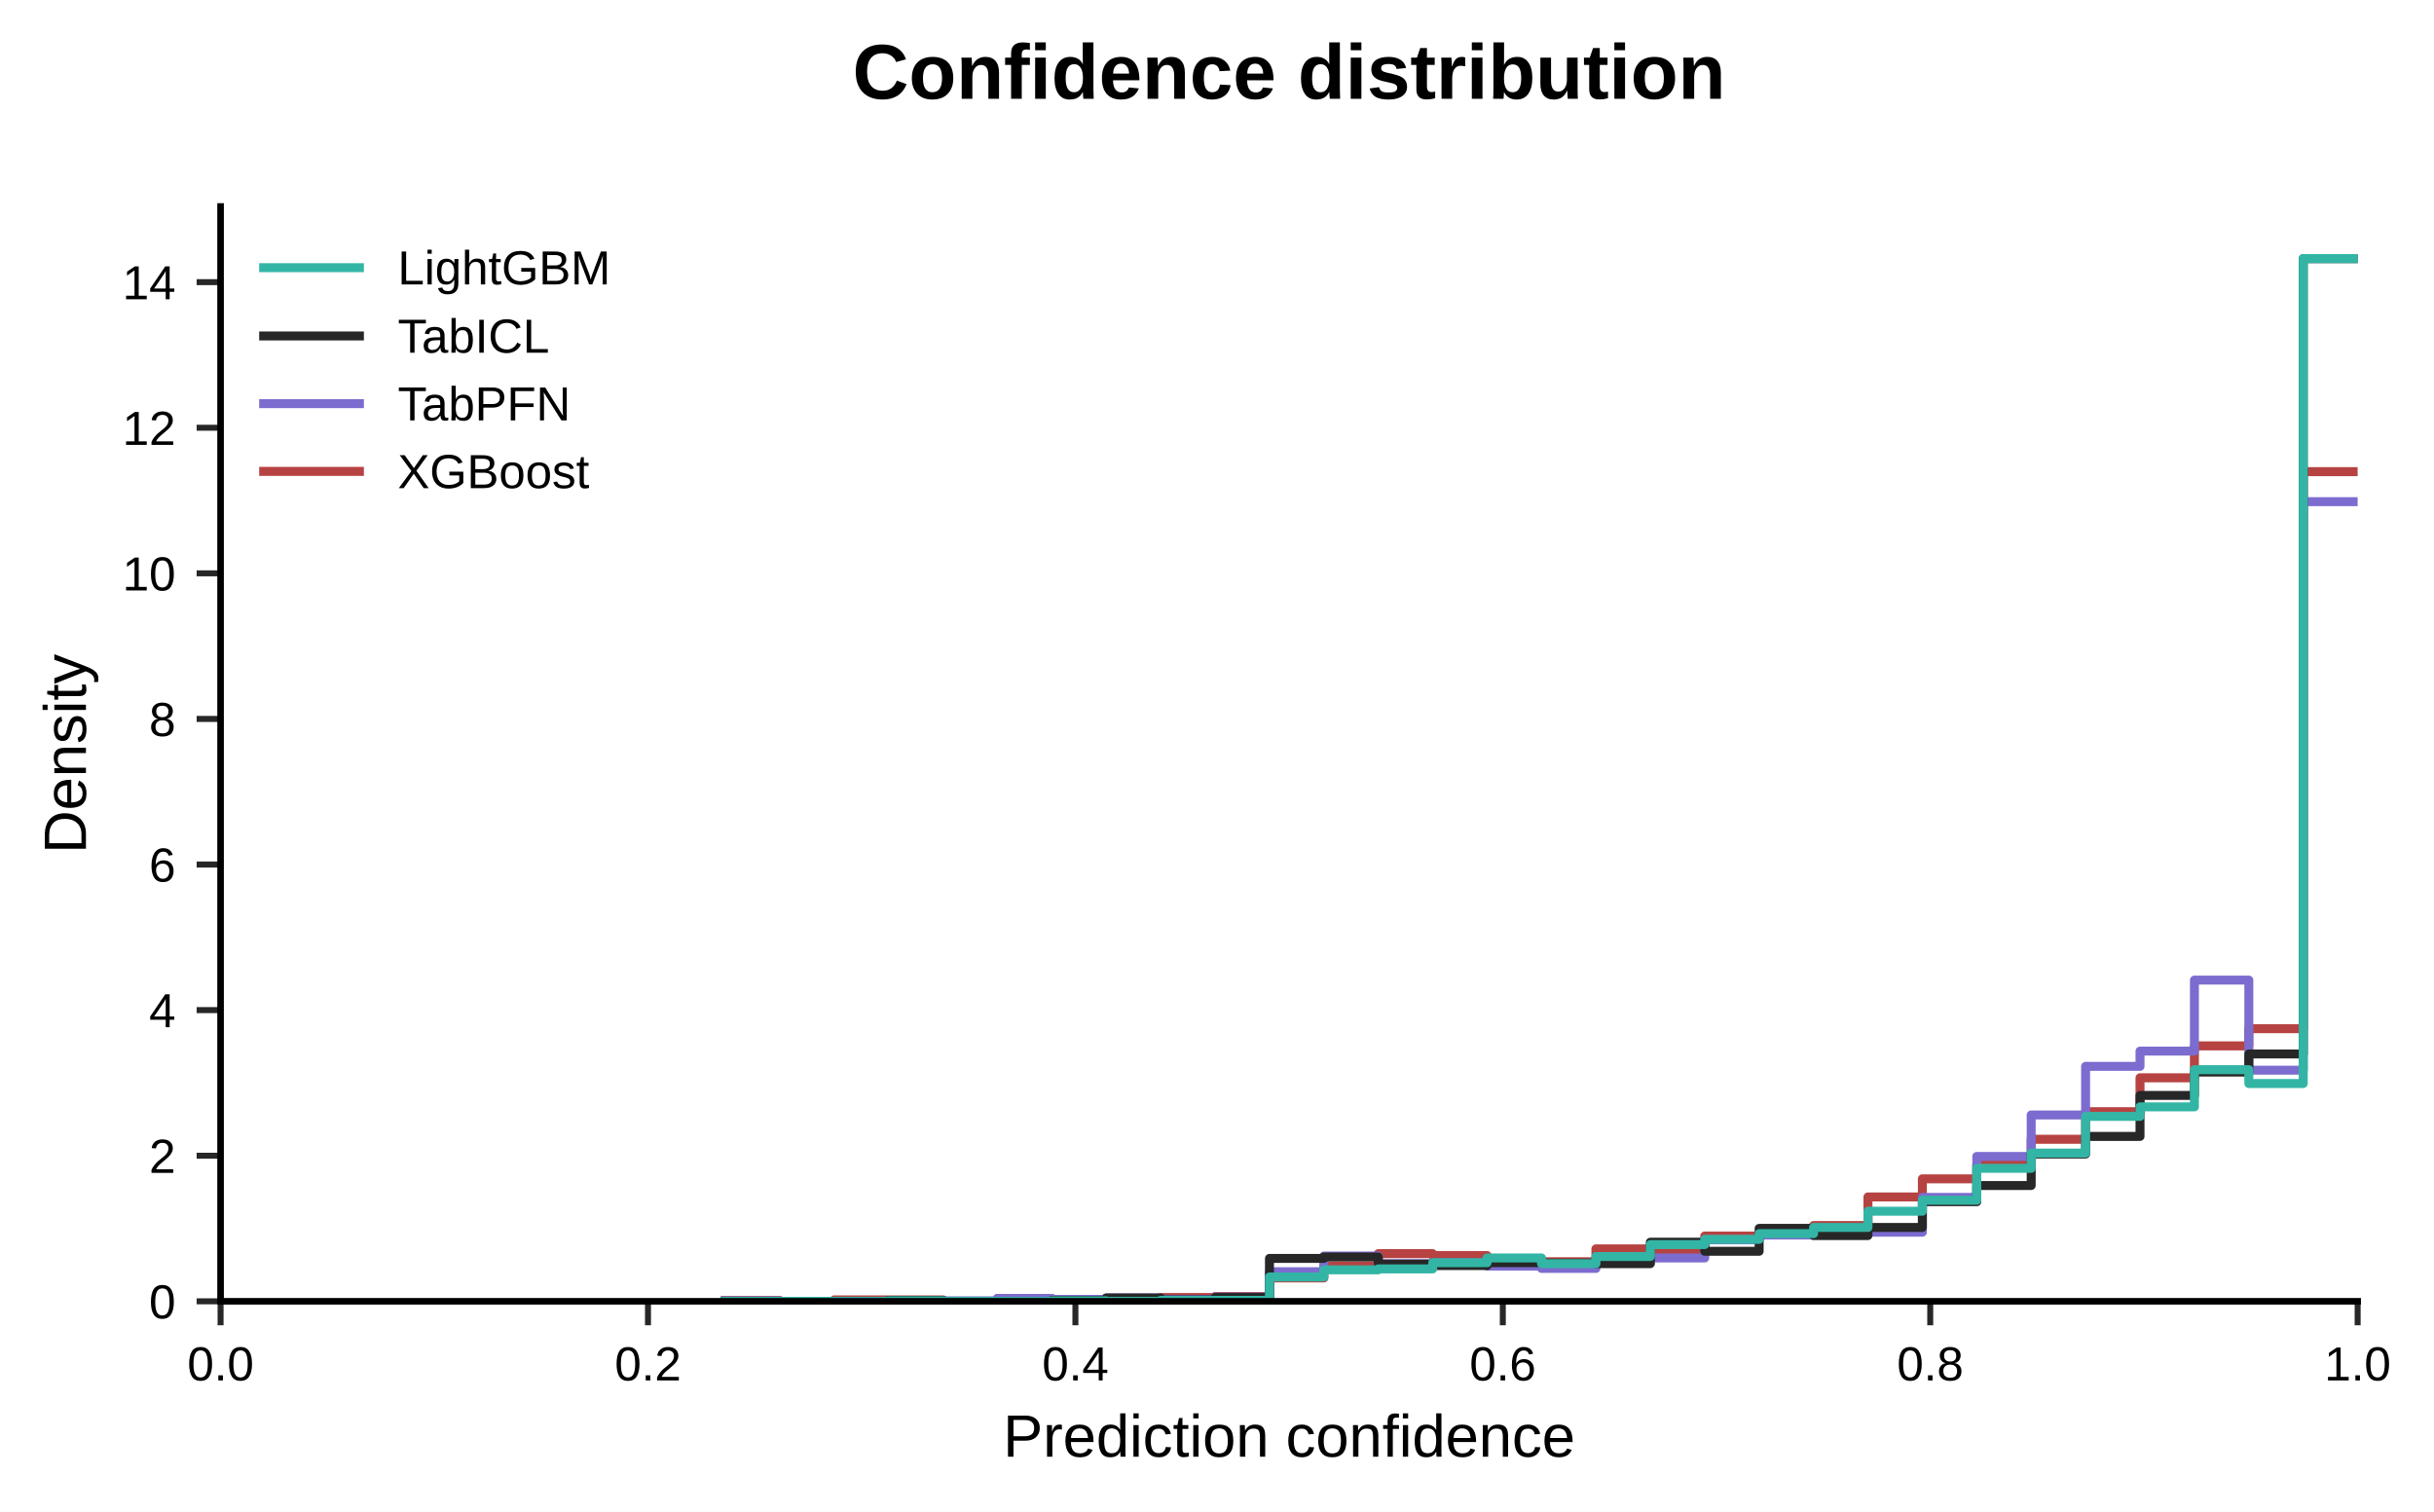
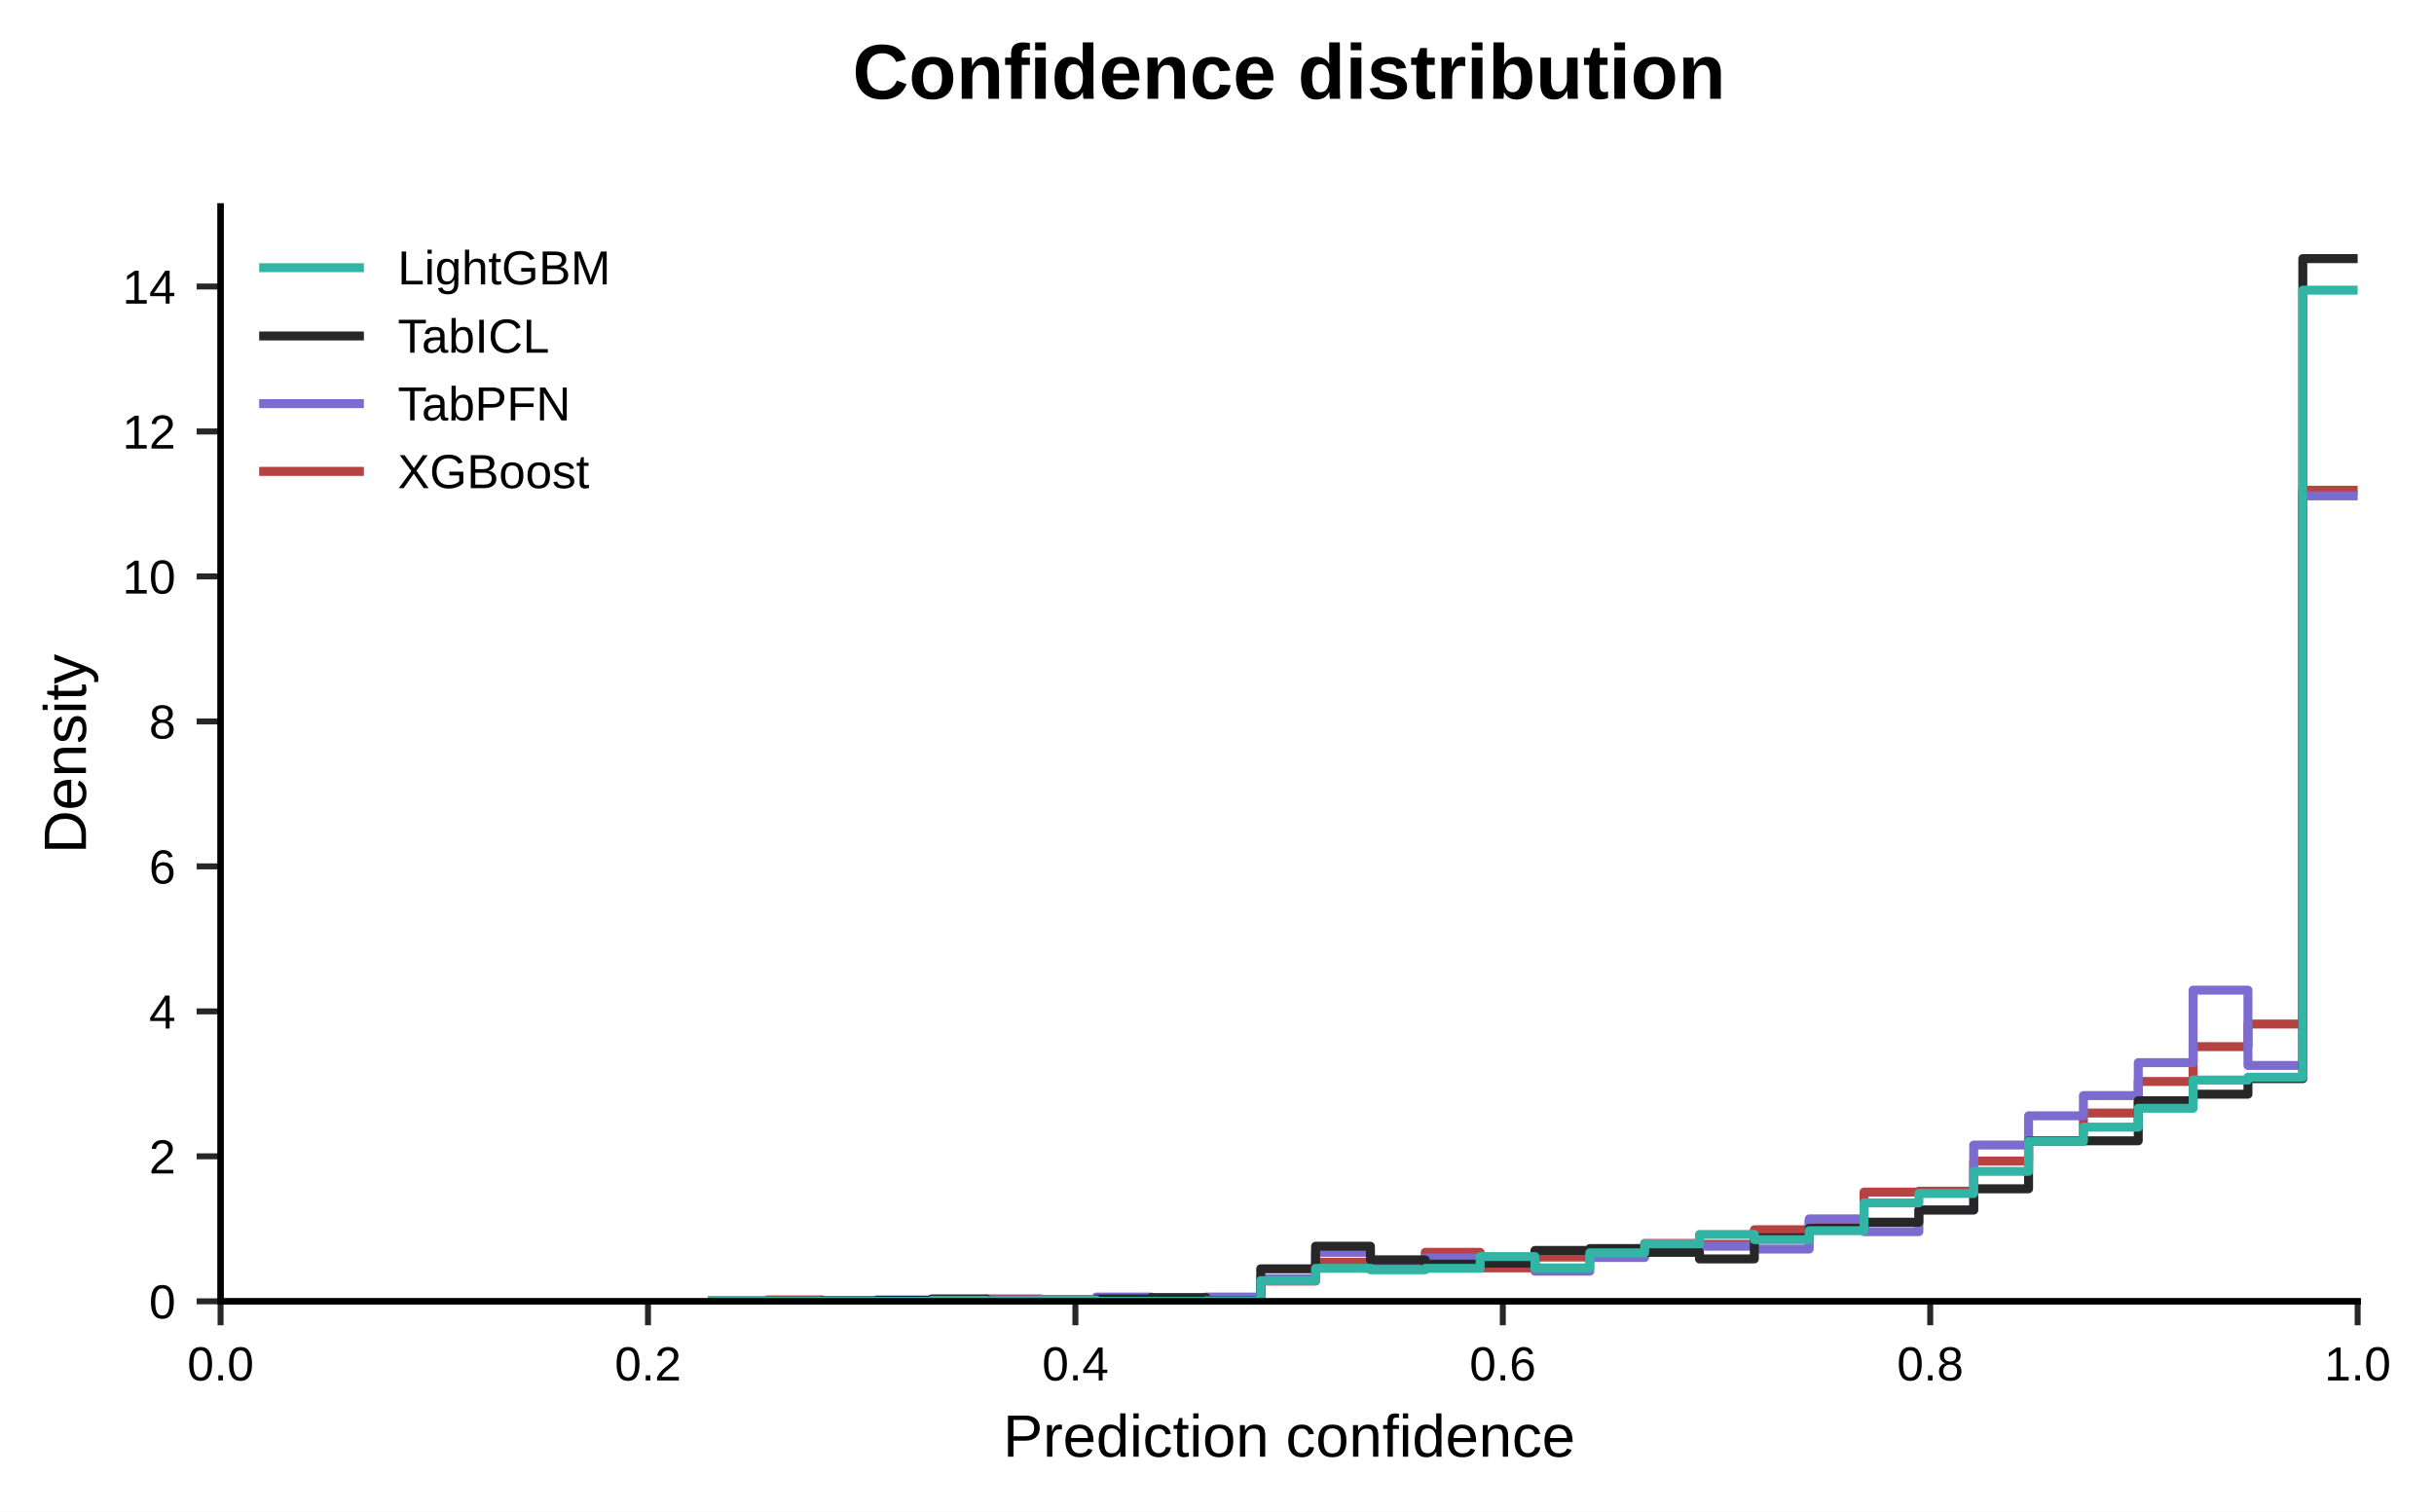
<svg xmlns="http://www.w3.org/2000/svg" xmlns:xlink="http://www.w3.org/1999/xlink" width="406.74pt" height="252.619pt" viewBox="0 0 406.74 252.619" version="1.1">
  <defs>
    <style type="text/css">*{stroke-linejoin: round; stroke-linecap: butt}</style>
  </defs>
  <g id="figure_1">
    <g id="patch_1">
      <path d="M 0 252.619  L 406.74 252.619  L 406.74 0  L 0 0  z " style="fill: #ffffff" />
    </g>
    <g id="axes_1">
      <g id="patch_2">
        <path d="M 36.86 217.457  L 393.98 217.457  L 393.98 34.505  L 36.86 34.505  z " style="fill: #ffffff" />
      </g>
      <g id="matplotlib.axis_1">
        <g id="xtick_1">
          <g id="line2d_1">
            <defs>
-               <path id="m674e43cdf9" d="M 0 0  L 0 4  " style="stroke: #272727" />
+               <path id="m5c936ddbaf" d="M 0 0  L 0 4  " style="stroke: #272727" />
            </defs>
            <g>
-               <use xlink:href="#m674e43cdf9" x="36.86" y="217.457" style="fill: #272727; stroke: #272727" />
+               <use xlink:href="#m5c936ddbaf" x="36.86" y="217.457" style="fill: #272727; stroke: #272727" />
            </g>
          </g>
          <g id="text_1">
            <text style="font-size: 8px; font-family: 'Arial', 'Helvetica', 'DejaVu Sans', sans-serif; text-anchor: middle" x="36.86" y="230.683" transform="rotate(-0 36.86 230.6834)">0.0</text>
          </g>
        </g>
        <g id="xtick_2">
          <g id="line2d_2">
            <g>
-               <use xlink:href="#m674e43cdf9" x="108.284" y="217.457" style="fill: #272727; stroke: #272727" />
+               <use xlink:href="#m5c936ddbaf" x="108.284" y="217.457" style="fill: #272727; stroke: #272727" />
            </g>
          </g>
          <g id="text_2">
            <text style="font-size: 8px; font-family: 'Arial', 'Helvetica', 'DejaVu Sans', sans-serif; text-anchor: middle" x="108.284" y="230.683" transform="rotate(-0 108.284 230.6834)">0.2</text>
          </g>
        </g>
        <g id="xtick_3">
          <g id="line2d_3">
            <g>
-               <use xlink:href="#m674e43cdf9" x="179.708" y="217.457" style="fill: #272727; stroke: #272727" />
+               <use xlink:href="#m5c936ddbaf" x="179.708" y="217.457" style="fill: #272727; stroke: #272727" />
            </g>
          </g>
          <g id="text_3">
            <text style="font-size: 8px; font-family: 'Arial', 'Helvetica', 'DejaVu Sans', sans-serif; text-anchor: middle" x="179.708" y="230.683" transform="rotate(-0 179.708 230.6834)">0.4</text>
          </g>
        </g>
        <g id="xtick_4">
          <g id="line2d_4">
            <g>
-               <use xlink:href="#m674e43cdf9" x="251.132" y="217.457" style="fill: #272727; stroke: #272727" />
+               <use xlink:href="#m5c936ddbaf" x="251.132" y="217.457" style="fill: #272727; stroke: #272727" />
            </g>
          </g>
          <g id="text_4">
            <text style="font-size: 8px; font-family: 'Arial', 'Helvetica', 'DejaVu Sans', sans-serif; text-anchor: middle" x="251.132" y="230.683" transform="rotate(-0 251.132 230.6834)">0.6</text>
          </g>
        </g>
        <g id="xtick_5">
          <g id="line2d_5">
            <g>
-               <use xlink:href="#m674e43cdf9" x="322.556" y="217.457" style="fill: #272727; stroke: #272727" />
+               <use xlink:href="#m5c936ddbaf" x="322.556" y="217.457" style="fill: #272727; stroke: #272727" />
            </g>
          </g>
          <g id="text_5">
            <text style="font-size: 8px; font-family: 'Arial', 'Helvetica', 'DejaVu Sans', sans-serif; text-anchor: middle" x="322.556" y="230.683" transform="rotate(-0 322.556 230.6834)">0.8</text>
          </g>
        </g>
        <g id="xtick_6">
          <g id="line2d_6">
            <g>
-               <use xlink:href="#m674e43cdf9" x="393.98" y="217.457" style="fill: #272727; stroke: #272727" />
+               <use xlink:href="#m5c936ddbaf" x="393.98" y="217.457" style="fill: #272727; stroke: #272727" />
            </g>
          </g>
          <g id="text_6">
            <text style="font-size: 8px; font-family: 'Arial', 'Helvetica', 'DejaVu Sans', sans-serif; text-anchor: middle" x="393.98" y="230.683" transform="rotate(-0 393.98 230.6834)">1.0</text>
          </g>
        </g>
        <g id="text_7">
          <text style="font-size: 10px; font-family: 'Arial', 'Helvetica', 'DejaVu Sans', sans-serif; text-anchor: middle" x="215.42" y="243.431" transform="rotate(-0 215.42 243.4312)">Prediction confidence</text>
        </g>
      </g>
      <g id="matplotlib.axis_2">
        <g id="ytick_1">
          <g id="line2d_7">
            <defs>
-               <path id="mf319382e62" d="M 0 0  L -4 0  " style="stroke: #272727" />
+               <path id="mf4bb655b12" d="M 0 0  L -4 0  " style="stroke: #272727" />
            </defs>
            <g>
-               <use xlink:href="#mf319382e62" x="36.86" y="217.457" style="fill: #272727; stroke: #272727" />
+               <use xlink:href="#mf4bb655b12" x="36.86" y="217.457" style="fill: #272727; stroke: #272727" />
            </g>
          </g>
          <g id="text_8">
            <text style="font-size: 8px; font-family: 'Arial', 'Helvetica', 'DejaVu Sans', sans-serif; text-anchor: end" x="29.36" y="220.32" transform="rotate(-0 29.36 220.3203)">0</text>
          </g>
        </g>
        <g id="ytick_2">
          <g id="line2d_8">
            <g>
-               <use xlink:href="#mf319382e62" x="36.86" y="193.128" style="fill: #272727; stroke: #272727" />
+               <use xlink:href="#mf4bb655b12" x="36.86" y="193.231" style="fill: #272727; stroke: #272727" />
            </g>
          </g>
          <g id="text_9">
-             <text style="font-size: 8px; font-family: 'Arial', 'Helvetica', 'DejaVu Sans', sans-serif; text-anchor: end" x="29.36" y="195.991" transform="rotate(-0 29.36 195.9907)">2</text>
+             <text style="font-size: 8px; font-family: 'Arial', 'Helvetica', 'DejaVu Sans', sans-serif; text-anchor: end" x="29.36" y="196.094" transform="rotate(-0 29.36 196.0944)">2</text>
          </g>
        </g>
        <g id="ytick_3">
          <g id="line2d_9">
            <g>
-               <use xlink:href="#mf319382e62" x="36.86" y="168.798" style="fill: #272727; stroke: #272727" />
+               <use xlink:href="#mf4bb655b12" x="36.86" y="169.005" style="fill: #272727; stroke: #272727" />
            </g>
          </g>
          <g id="text_10">
-             <text style="font-size: 8px; font-family: 'Arial', 'Helvetica', 'DejaVu Sans', sans-serif; text-anchor: end" x="29.36" y="171.661" transform="rotate(-0 29.36 171.6612)">4</text>
+             <text style="font-size: 8px; font-family: 'Arial', 'Helvetica', 'DejaVu Sans', sans-serif; text-anchor: end" x="29.36" y="171.868" transform="rotate(-0 29.36 171.8685)">4</text>
          </g>
        </g>
        <g id="ytick_4">
          <g id="line2d_10">
            <g>
-               <use xlink:href="#mf319382e62" x="36.86" y="144.469" style="fill: #272727; stroke: #272727" />
+               <use xlink:href="#mf4bb655b12" x="36.86" y="144.779" style="fill: #272727; stroke: #272727" />
            </g>
          </g>
          <g id="text_11">
-             <text style="font-size: 8px; font-family: 'Arial', 'Helvetica', 'DejaVu Sans', sans-serif; text-anchor: end" x="29.36" y="147.332" transform="rotate(-0 29.36 147.3316)">6</text>
+             <text style="font-size: 8px; font-family: 'Arial', 'Helvetica', 'DejaVu Sans', sans-serif; text-anchor: end" x="29.36" y="147.643" transform="rotate(-0 29.36 147.6426)">6</text>
          </g>
        </g>
        <g id="ytick_5">
          <g id="line2d_11">
            <g>
-               <use xlink:href="#mf319382e62" x="36.86" y="120.139" style="fill: #272727; stroke: #272727" />
+               <use xlink:href="#mf4bb655b12" x="36.86" y="120.554" style="fill: #272727; stroke: #272727" />
            </g>
          </g>
          <g id="text_12">
-             <text style="font-size: 8px; font-family: 'Arial', 'Helvetica', 'DejaVu Sans', sans-serif; text-anchor: end" x="29.36" y="123.002" transform="rotate(-0 29.36 123.0021)">8</text>
+             <text style="font-size: 8px; font-family: 'Arial', 'Helvetica', 'DejaVu Sans', sans-serif; text-anchor: end" x="29.36" y="123.417" transform="rotate(-0 29.36 123.4166)">8</text>
          </g>
        </g>
        <g id="ytick_6">
          <g id="line2d_12">
            <g>
-               <use xlink:href="#mf319382e62" x="36.86" y="95.809" style="fill: #272727; stroke: #272727" />
+               <use xlink:href="#mf4bb655b12" x="36.86" y="96.328" style="fill: #272727; stroke: #272727" />
            </g>
          </g>
          <g id="text_13">
-             <text style="font-size: 8px; font-family: 'Arial', 'Helvetica', 'DejaVu Sans', sans-serif; text-anchor: end" x="29.36" y="98.673" transform="rotate(-0 29.36 98.67253)">10</text>
+             <text style="font-size: 8px; font-family: 'Arial', 'Helvetica', 'DejaVu Sans', sans-serif; text-anchor: end" x="29.36" y="99.191" transform="rotate(-0 29.36 99.19073)">10</text>
          </g>
        </g>
        <g id="ytick_7">
          <g id="line2d_13">
            <g>
-               <use xlink:href="#mf319382e62" x="36.86" y="71.48" style="fill: #272727; stroke: #272727" />
+               <use xlink:href="#mf4bb655b12" x="36.86" y="72.102" style="fill: #272727; stroke: #272727" />
            </g>
          </g>
          <g id="text_14">
-             <text style="font-size: 8px; font-family: 'Arial', 'Helvetica', 'DejaVu Sans', sans-serif; text-anchor: end" x="29.36" y="74.343" transform="rotate(-0 29.36 74.34298)">12</text>
+             <text style="font-size: 8px; font-family: 'Arial', 'Helvetica', 'DejaVu Sans', sans-serif; text-anchor: end" x="29.36" y="74.965" transform="rotate(-0 29.36 74.96483)">12</text>
          </g>
        </g>
        <g id="ytick_8">
          <g id="line2d_14">
            <g>
-               <use xlink:href="#mf319382e62" x="36.86" y="47.15" style="fill: #272727; stroke: #272727" />
+               <use xlink:href="#mf4bb655b12" x="36.86" y="47.876" style="fill: #272727; stroke: #272727" />
            </g>
          </g>
          <g id="text_15">
-             <text style="font-size: 8px; font-family: 'Arial', 'Helvetica', 'DejaVu Sans', sans-serif; text-anchor: end" x="29.36" y="50.013" transform="rotate(-0 29.36 50.01344)">14</text>
+             <text style="font-size: 8px; font-family: 'Arial', 'Helvetica', 'DejaVu Sans', sans-serif; text-anchor: end" x="29.36" y="50.739" transform="rotate(-0 29.36 50.73892)">14</text>
          </g>
        </g>
        <g id="text_16">
          <text style="font-size: 10px; font-family: 'Arial', 'Helvetica', 'DejaVu Sans', sans-serif; text-anchor: middle" x="14.358" y="125.981" transform="rotate(-90 14.35781 125.9812)">Density</text>
        </g>
      </g>
      <g id="line2d_15">
-         <path d="M 121.216 217.298  L 130.308 217.298  L 130.308 217.457  L 139.4 217.457  L 139.4 217.218  L 148.492 217.218  L 148.492 217.218  L 157.584 217.218  L 157.584 217.457  L 166.676 217.457  L 166.676 216.979  L 175.768 216.979  L 175.768 217.218  L 184.861 217.218  L 184.861 216.979  L 193.953 216.979  L 193.953 216.82  L 203.045 216.82  L 203.045 216.661  L 212.137 216.661  L 212.137 213.555  L 221.229 213.555  L 221.229 211.564  L 230.321 211.564  L 230.321 209.494  L 239.413 209.494  L 239.413 209.812  L 248.506 209.812  L 248.506 210.529  L 257.598 210.529  L 257.598 210.848  L 266.69 210.848  L 266.69 208.697  L 275.782 208.697  L 275.782 209.016  L 284.874 209.016  L 284.874 206.547  L 293.966 206.547  L 293.966 206.308  L 303.059 206.308  L 303.059 204.795  L 312.151 204.795  L 312.151 200.017  L 321.243 200.017  L 321.243 196.991  L 330.335 196.991  L 330.335 194.682  L 339.427 194.682  L 339.427 190.381  L 348.519 190.381  L 348.519 185.763  L 357.611 185.763  L 357.611 180.109  L 366.704 180.109  L 366.704 174.773  L 375.796 174.773  L 375.796 171.906  L 384.888 171.906  L 384.888 78.814  L 393.98 78.814  L 393.98 78.814  " clip-path="url(#pc65d09fe10)" style="fill: none; stroke: #b64342; stroke-width: 1.5; stroke-linecap: square" />
+         <path d="M 119.026 217.378  L 128.191 217.378  L 128.191 217.221  L 137.356 217.221  L 137.356 217.378  L 146.521 217.378  L 146.521 217.378  L 155.686 217.378  L 155.686 217.3  L 164.852 217.3  L 164.852 217.064  L 174.017 217.064  L 174.017 217.143  L 183.182 217.143  L 183.182 217.3  L 192.347 217.3  L 192.347 216.985  L 201.512 216.985  L 201.512 217.143  L 210.677 217.143  L 210.677 214.075  L 219.842 214.075  L 219.842 210.928  L 229.008 210.928  L 229.008 210.613  L 238.173 210.613  L 238.173 209.276  L 247.338 209.276  L 247.338 211.872  L 256.503 211.872  L 256.503 210.063  L 265.668 210.063  L 265.668 209.748  L 274.833 209.748  L 274.833 207.782  L 283.998 207.782  L 283.998 207.939  L 293.163 207.939  L 293.163 205.5  L 302.329 205.5  L 302.329 204.006  L 311.494 204.006  L 311.494 199.207  L 320.659 199.207  L 320.659 199.05  L 329.824 199.05  L 329.824 194.015  L 338.989 194.015  L 338.989 190.712  L 348.154 190.712  L 348.154 185.992  L 357.319 185.992  L 357.319 180.721  L 366.485 180.721  L 366.485 174.9  L 375.65 174.9  L 375.65 171.124  L 384.815 171.124  L 384.815 81.92  L 393.98 81.92  L 393.98 81.92  " clip-path="url(#p871e61b216)" style="fill: none; stroke: #b64342; stroke-width: 1.5; stroke-linecap: square" />
      </g>
      <g id="line2d_16">
-         <path d="M 121.216 217.378  L 130.308 217.378  L 130.308 217.457  L 139.4 217.457  L 139.4 217.457  L 148.492 217.457  L 148.492 217.298  L 157.584 217.298  L 157.584 217.378  L 166.676 217.378  L 166.676 216.979  L 175.768 216.979  L 175.768 217.139  L 184.861 217.139  L 184.861 216.9  L 193.953 216.9  L 193.953 217.139  L 203.045 217.139  L 203.045 216.74  L 212.137 216.74  L 212.137 212.52  L 221.229 212.52  L 221.229 209.892  L 230.321 209.892  L 230.321 211.166  L 239.413 211.166  L 239.413 211.007  L 248.506 211.007  L 248.506 211.564  L 257.598 211.564  L 257.598 211.962  L 266.69 211.962  L 266.69 211.007  L 275.782 211.007  L 275.782 210.21  L 284.874 210.21  L 284.874 207.184  L 293.966 207.184  L 293.966 206.388  L 303.059 206.388  L 303.059 205.273  L 312.151 205.273  L 312.151 205.91  L 321.243 205.91  L 321.243 200.097  L 330.335 200.097  L 330.335 193.248  L 339.427 193.248  L 339.427 186.32  L 348.519 186.32  L 348.519 178.197  L 357.611 178.197  L 357.611 175.649  L 366.704 175.649  L 366.704 163.784  L 375.796 163.784  L 375.796 178.834  L 384.888 178.834  L 384.888 83.831  L 393.98 83.831  L 393.98 83.831  " clip-path="url(#pc65d09fe10)" style="fill: none; stroke: #7c6ccf; stroke-width: 1.5; stroke-linecap: square" />
+         <path d="M 119.026 217.378  L 128.191 217.378  L 128.191 217.457  L 137.356 217.457  L 137.356 217.457  L 146.521 217.457  L 146.521 217.221  L 155.686 217.221  L 155.686 217.457  L 164.852 217.457  L 164.852 217.221  L 174.017 217.221  L 174.017 217.3  L 183.182 217.3  L 183.182 216.749  L 192.347 216.749  L 192.347 217.457  L 201.512 217.457  L 201.512 216.749  L 210.677 216.749  L 210.677 213.681  L 219.842 213.681  L 219.842 209.276  L 229.008 209.276  L 229.008 211.007  L 238.173 211.007  L 238.173 210.22  L 247.338 210.22  L 247.338 210.928  L 256.503 210.928  L 256.503 212.423  L 265.668 212.423  L 265.668 210.141  L 274.833 210.141  L 274.833 208.096  L 283.998 208.096  L 283.998 208.254  L 293.163 208.254  L 293.163 208.725  L 302.329 208.725  L 302.329 203.691  L 311.494 203.691  L 311.494 205.815  L 320.659 205.815  L 320.659 202.196  L 329.824 202.196  L 329.824 191.341  L 338.989 191.341  L 338.989 186.464  L 348.154 186.464  L 348.154 183.081  L 357.319 183.081  L 357.319 177.575  L 366.485 177.575  L 366.485 165.46  L 375.65 165.46  L 375.65 178.047  L 384.815 178.047  L 384.815 82.864  L 393.98 82.864  L 393.98 82.864  " clip-path="url(#p871e61b216)" style="fill: none; stroke: #7c6ccf; stroke-width: 1.5; stroke-linecap: square" />
      </g>
      <g id="line2d_17">
-         <path d="M 121.216 217.457  L 130.308 217.457  L 130.308 217.457  L 139.4 217.457  L 139.4 217.457  L 148.492 217.457  L 148.492 217.298  L 157.584 217.298  L 157.584 217.457  L 166.676 217.457  L 166.676 217.457  L 175.768 217.457  L 175.768 217.298  L 184.861 217.298  L 184.861 216.9  L 193.953 216.9  L 193.953 217.218  L 203.045 217.218  L 203.045 216.82  L 212.137 216.82  L 212.137 210.29  L 221.229 210.29  L 221.229 210.051  L 230.321 210.051  L 230.321 211.246  L 239.413 211.246  L 239.413 211.485  L 248.506 211.485  L 248.506 211.007  L 257.598 211.007  L 257.598 211.086  L 266.69 211.086  L 266.69 211.166  L 275.782 211.166  L 275.782 207.582  L 284.874 207.582  L 284.874 209.096  L 293.966 209.096  L 293.966 205.273  L 303.059 205.273  L 303.059 206.468  L 312.151 206.468  L 312.151 205.114  L 321.243 205.114  L 321.243 200.814  L 330.335 200.814  L 330.335 198.106  L 339.427 198.106  L 339.427 192.85  L 348.519 192.85  L 348.519 189.904  L 357.611 189.904  L 357.611 183.055  L 366.704 183.055  L 366.704 179.153  L 375.796 179.153  L 375.796 176.127  L 384.888 176.127  L 384.888 43.217  L 393.98 43.217  L 393.98 43.217  " clip-path="url(#pc65d09fe10)" style="fill: none; stroke: #272727; stroke-width: 1.5; stroke-linecap: square" />
+         <path d="M 119.026 217.457  L 128.191 217.457  L 128.191 217.457  L 137.356 217.457  L 137.356 217.378  L 146.521 217.378  L 146.521 217.3  L 155.686 217.3  L 155.686 217.064  L 164.852 217.064  L 164.852 217.457  L 174.017 217.457  L 174.017 217.3  L 183.182 217.3  L 183.182 217.064  L 192.347 217.064  L 192.347 216.828  L 201.512 216.828  L 201.512 217.3  L 210.677 217.3  L 210.677 212.029  L 219.842 212.029  L 219.842 208.254  L 229.008 208.254  L 229.008 210.535  L 238.173 210.535  L 238.173 211.243  L 247.338 211.243  L 247.338 211.085  L 256.503 211.085  L 256.503 208.961  L 265.668 208.961  L 265.668 208.647  L 274.833 208.647  L 274.833 209.276  L 283.998 209.276  L 283.998 210.377  L 293.163 210.377  L 293.163 206.838  L 302.329 206.838  L 302.329 205.264  L 311.494 205.264  L 311.494 204.242  L 320.659 204.242  L 320.659 202.196  L 329.824 202.196  L 329.824 198.657  L 338.989 198.657  L 338.989 190.633  L 348.154 190.633  L 348.154 190.633  L 357.319 190.633  L 357.319 183.946  L 366.485 183.946  L 366.485 182.845  L 375.65 182.845  L 375.65 180.249  L 384.815 180.249  L 384.815 43.217  L 393.98 43.217  L 393.98 43.217  " clip-path="url(#p871e61b216)" style="fill: none; stroke: #272727; stroke-width: 1.5; stroke-linecap: square" />
      </g>
      <g id="line2d_18">
-         <path d="M 121.216 217.457  L 130.308 217.457  L 130.308 217.457  L 139.4 217.457  L 139.4 217.457  L 148.492 217.457  L 148.492 217.378  L 157.584 217.378  L 157.584 217.457  L 166.676 217.457  L 166.676 217.457  L 175.768 217.457  L 175.768 217.378  L 184.861 217.378  L 184.861 217.457  L 193.953 217.457  L 193.953 217.298  L 203.045 217.298  L 203.045 217.298  L 212.137 217.298  L 212.137 213.396  L 221.229 213.396  L 221.229 212.201  L 230.321 212.201  L 230.321 212.042  L 239.413 212.042  L 239.413 211.007  L 248.506 211.007  L 248.506 210.21  L 257.598 210.21  L 257.598 211.166  L 266.69 211.166  L 266.69 209.972  L 275.782 209.972  L 275.782 207.981  L 284.874 207.981  L 284.874 207.105  L 293.966 207.105  L 293.966 206.149  L 303.059 206.149  L 303.059 205.114  L 312.151 205.114  L 312.151 202.406  L 321.243 202.406  L 321.243 200.575  L 330.335 200.575  L 330.335 195.239  L 339.427 195.239  L 339.427 192.691  L 348.519 192.691  L 348.519 186.559  L 357.611 186.559  L 357.611 184.966  L 366.704 184.966  L 366.704 178.755  L 375.796 178.755  L 375.796 181.064  L 384.888 181.064  L 384.888 43.217  L 393.98 43.217  L 393.98 43.217  " clip-path="url(#pc65d09fe10)" style="fill: none; stroke: #33b5a5; stroke-width: 1.5; stroke-linecap: square" />
+         <path d="M 119.026 217.457  L 128.191 217.457  L 128.191 217.457  L 137.356 217.457  L 137.356 217.457  L 146.521 217.457  L 146.521 217.457  L 155.686 217.457  L 155.686 217.3  L 164.852 217.3  L 164.852 217.378  L 174.017 217.378  L 174.017 217.221  L 183.182 217.221  L 183.182 217.457  L 192.347 217.457  L 192.347 217.457  L 201.512 217.457  L 201.512 217.378  L 210.677 217.378  L 210.677 213.996  L 219.842 213.996  L 219.842 211.951  L 229.008 211.951  L 229.008 212.187  L 238.173 212.187  L 238.173 211.951  L 247.338 211.951  L 247.338 209.984  L 256.503 209.984  L 256.503 211.872  L 265.668 211.872  L 265.668 209.355  L 274.833 209.355  L 274.833 207.86  L 283.998 207.86  L 283.998 206.287  L 293.163 206.287  L 293.163 207.152  L 302.329 207.152  L 302.329 205.658  L 311.494 205.658  L 311.494 201.016  L 320.659 201.016  L 320.659 199.443  L 329.824 199.443  L 329.824 195.746  L 338.989 195.746  L 338.989 190.712  L 348.154 190.712  L 348.154 188.352  L 357.319 188.352  L 357.319 185.205  L 366.485 185.205  L 366.485 180.485  L 375.65 180.485  L 375.65 180.013  L 384.815 180.013  L 384.815 48.488  L 393.98 48.488  L 393.98 48.488  " clip-path="url(#p871e61b216)" style="fill: none; stroke: #33b5a5; stroke-width: 1.5; stroke-linecap: square" />
      </g>
      <g id="patch_3">
        <path d="M 36.86 217.457  L 36.86 34.505  " style="fill: none; stroke: #000000; stroke-width: 1.1; stroke-linejoin: miter; stroke-linecap: square" />
      </g>
      <g id="patch_4">
        <path d="M 36.86 217.457  L 393.98 217.457  " style="fill: none; stroke: #000000; stroke-width: 1.1; stroke-linejoin: miter; stroke-linecap: square" />
      </g>
      <g id="text_17">
        <text style="font-weight: 700; font-size: 13px; font-family: 'Arial', 'Helvetica', 'DejaVu Sans', sans-serif; text-anchor: middle" x="215.42" y="16.505" transform="rotate(-0 215.42 16.50516)">Confidence distribution</text>
      </g>
      <g id="legend_1">
        <g id="line2d_19">
          <path d="M 44.06 44.729  L 52.06 44.729  L 60.06 44.729  " style="fill: none; stroke: #33b5a5; stroke-width: 1.5; stroke-linecap: square" />
        </g>
        <g id="text_18">
          <text style="font-size: 8px; font-family: 'Arial', 'Helvetica', 'DejaVu Sans', sans-serif; text-anchor: start" x="66.46" y="47.529" transform="rotate(-0 66.46 47.52891)">LightGBM</text>
        </g>
        <g id="line2d_20">
          <path d="M 44.06 56.139  L 52.06 56.139  L 60.06 56.139  " style="fill: none; stroke: #272727; stroke-width: 1.5; stroke-linecap: square" />
        </g>
        <g id="text_19">
          <text style="font-size: 8px; font-family: 'Arial', 'Helvetica', 'DejaVu Sans', sans-serif; text-anchor: start" x="66.46" y="58.939" transform="rotate(-0 66.46 58.93891)">TabICL</text>
        </g>
        <g id="line2d_21">
          <path d="M 44.06 67.455  L 52.06 67.455  L 60.06 67.455  " style="fill: none; stroke: #7c6ccf; stroke-width: 1.5; stroke-linecap: square" />
        </g>
        <g id="text_20">
          <text style="font-size: 8px; font-family: 'Arial', 'Helvetica', 'DejaVu Sans', sans-serif; text-anchor: start" x="66.46" y="70.255" transform="rotate(-0 66.46 70.25516)">TabPFN</text>
        </g>
        <g id="line2d_22">
          <path d="M 44.06 78.771  L 52.06 78.771  L 60.06 78.771  " style="fill: none; stroke: #b64342; stroke-width: 1.5; stroke-linecap: square" />
        </g>
        <g id="text_21">
          <text style="font-size: 8px; font-family: 'Arial', 'Helvetica', 'DejaVu Sans', sans-serif; text-anchor: start" x="66.46" y="81.571" transform="rotate(-0 66.46 81.57141)">XGBoost</text>
        </g>
      </g>
    </g>
  </g>
  <defs>
-     <clipPath id="pc65d09fe10">
+     <clipPath id="p871e61b216">
      <rect x="36.86" y="34.505" width="357.12" height="182.952" />
    </clipPath>
  </defs>
</svg>
